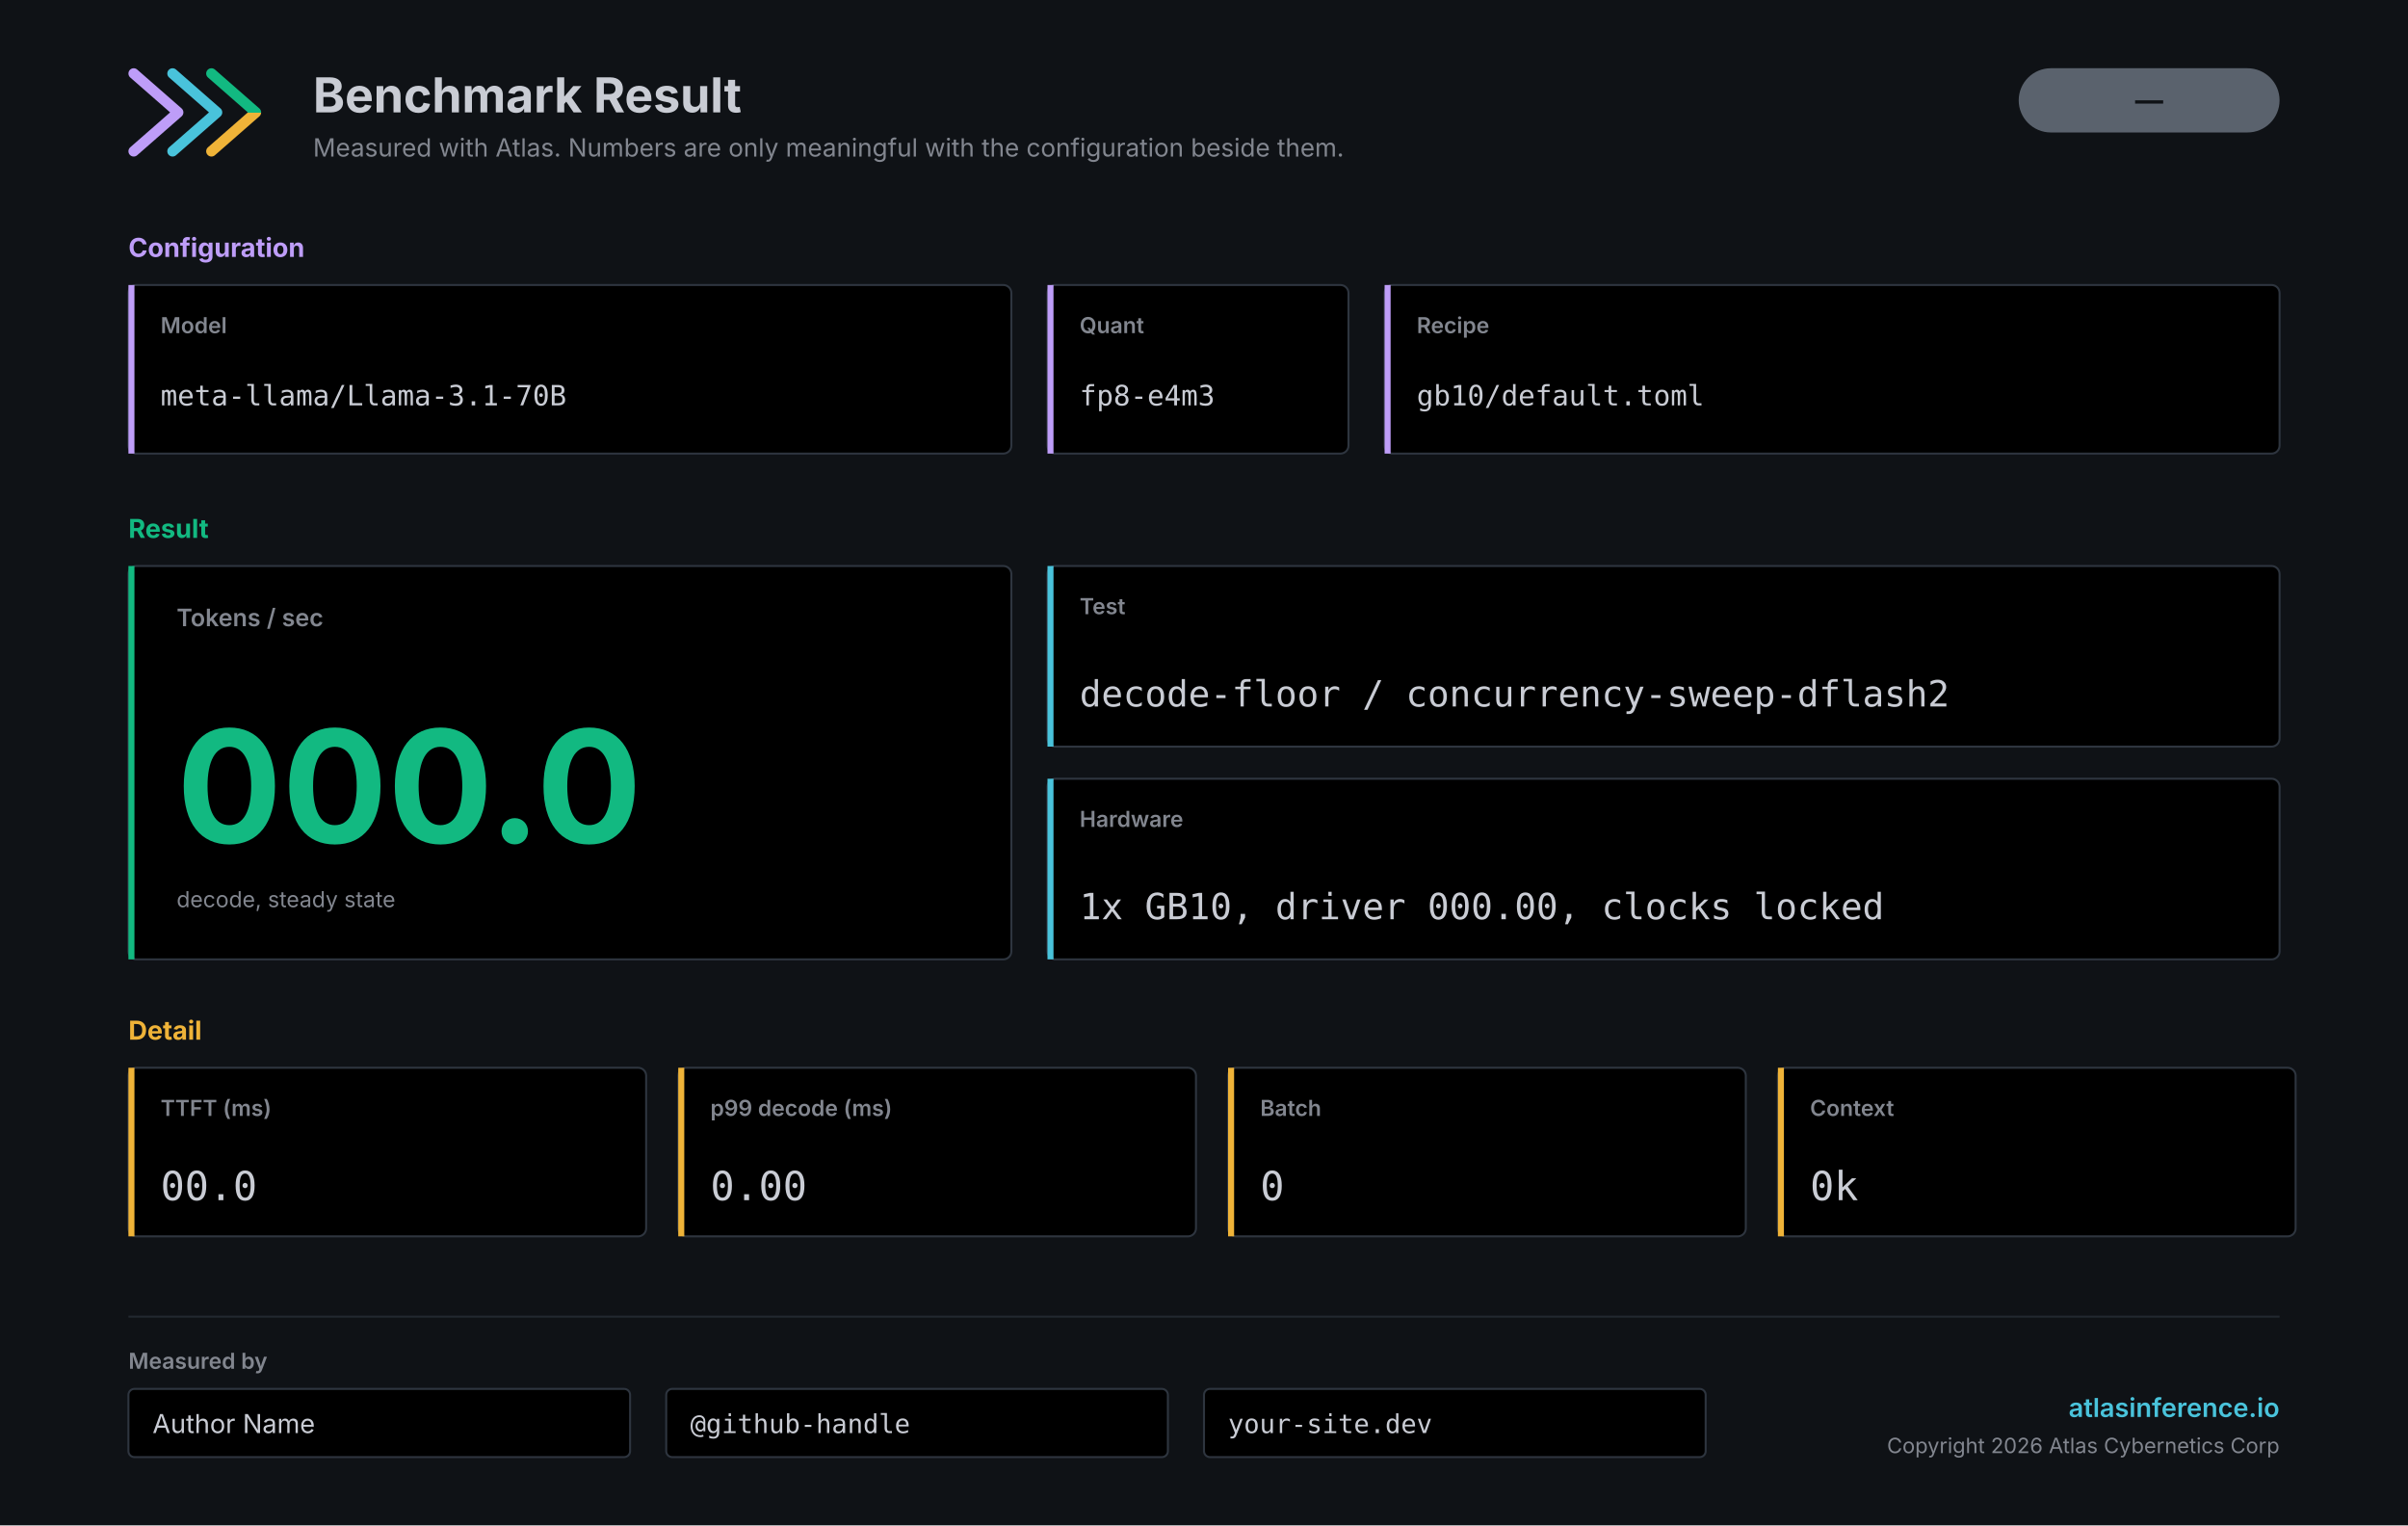
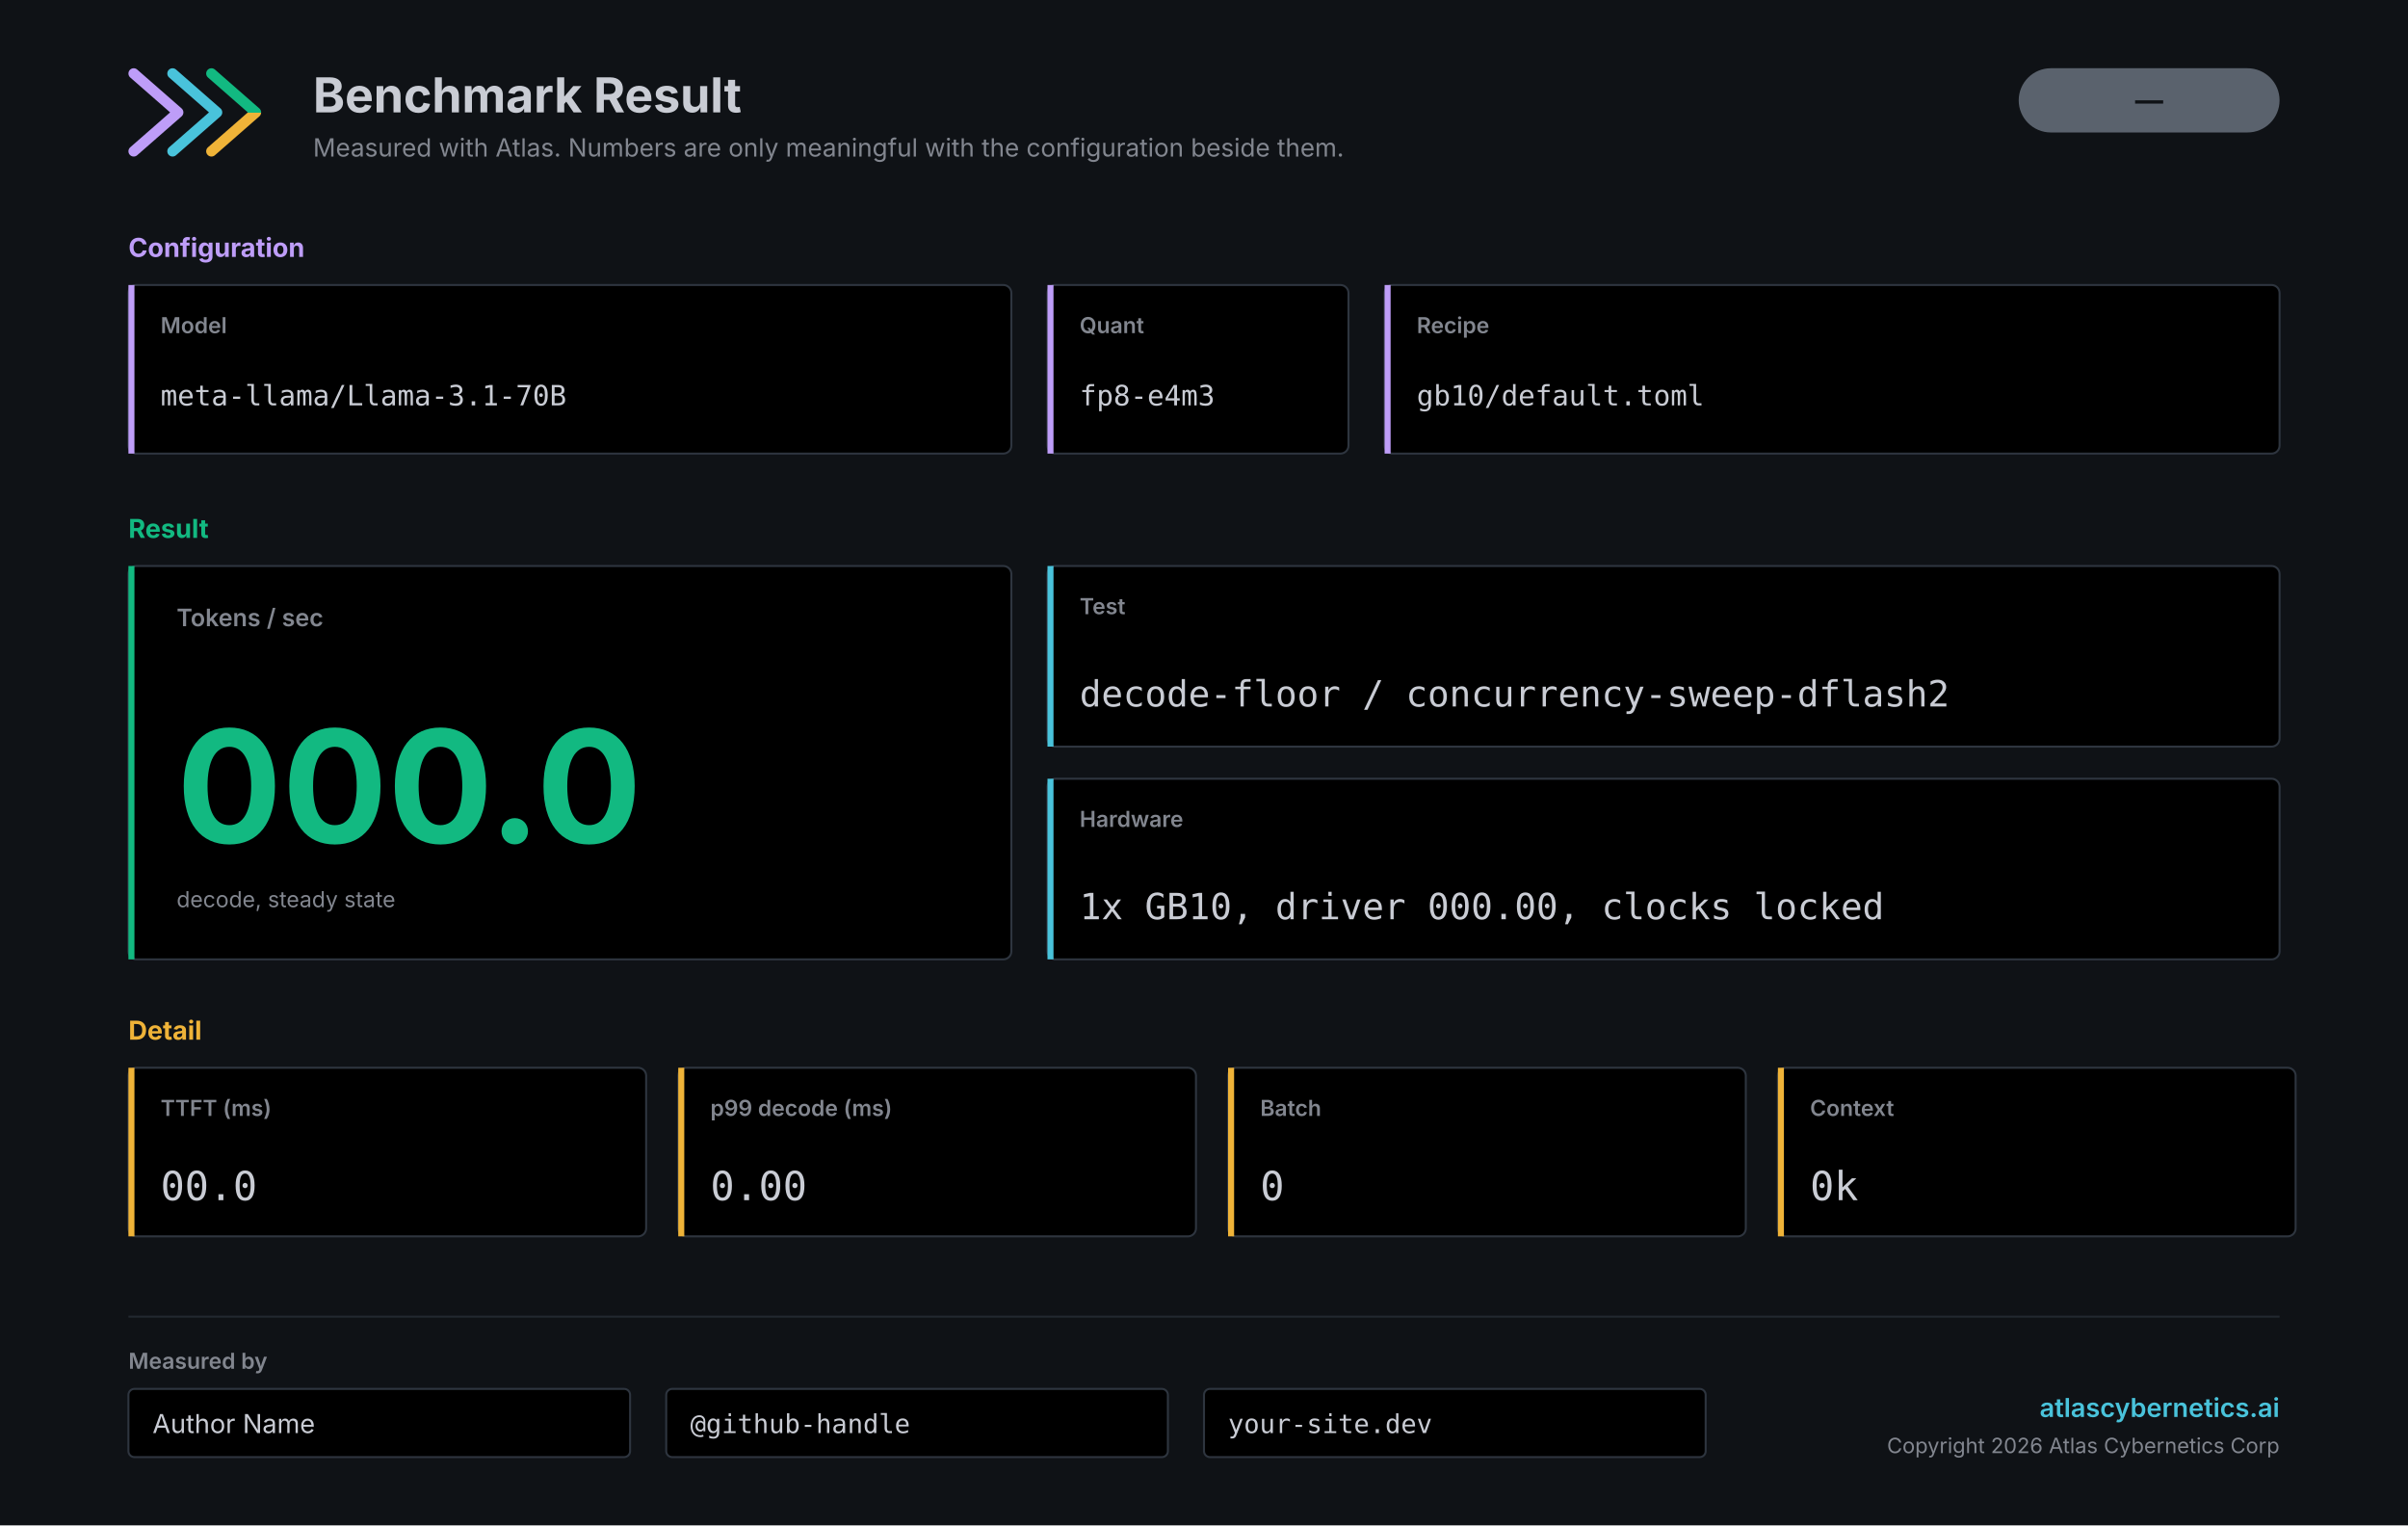
<svg xmlns="http://www.w3.org/2000/svg" xmlns:xlink="http://www.w3.org/1999/xlink" viewBox="0 0 1200 760" width="1200" height="760" font-family="Inter, ui-sans-serif, system-ui, Segoe UI, Helvetica, Arial, sans-serif" role="img" aria-label="Atlas benchmark result card">
  <defs>
    <linearGradient id="atlasGoldCut" x1="0" y1="0" x2="0" y2="1">
      <stop offset="0.5" stop-color="#12B981" />
      <stop offset="0.5" stop-color="#EFB338" />
    </linearGradient>
    <linearGradient id="fadeR" x1="0" y1="0" x2="1" y2="0">
      <stop offset="0" stop-color="#000000" stop-opacity="0" />
      <stop offset="0.85" stop-color="#000000" stop-opacity="1" />
    </linearGradient>
    <clipPath id="clip-model">
      <rect x="80" y="143" width="414" height="82" />
    </clipPath>
    <clipPath id="clip-quant">
      <rect x="538" y="143" width="126" height="82" />
    </clipPath>
    <clipPath id="clip-recipe">
      <rect x="706" y="143" width="424" height="82" />
    </clipPath>
    <clipPath id="clip-toks">
      <rect x="88" y="283" width="404" height="194" />
    </clipPath>
    <clipPath id="clip-test">
      <rect x="538" y="283" width="588" height="88" />
    </clipPath>
    <clipPath id="clip-hardware">
      <rect x="538" y="389" width="588" height="88" />
    </clipPath>
    <clipPath id="clip-m1">
      <rect x="80" y="533" width="226" height="82" />
    </clipPath>
    <clipPath id="clip-m2">
      <rect x="354" y="533" width="226" height="82" />
    </clipPath>
    <clipPath id="clip-m3">
      <rect x="628" y="533" width="226" height="82" />
    </clipPath>
    <clipPath id="clip-m4">
      <rect x="902" y="533" width="226" height="82" />
    </clipPath>
    <clipPath id="clip-author">
      <rect x="76" y="693" width="230" height="32" />
    </clipPath>
    <clipPath id="clip-handle">
      <rect x="344" y="693" width="230" height="32" />
    </clipPath>
    <clipPath id="clip-site">
      <rect x="612" y="693" width="230" height="32" />
    </clipPath>
    <clipPath id="clip-verdict">
      <rect x="1010" y="34" width="122" height="32" />
    </clipPath>
  </defs>
  <rect width="1200" height="760" fill="#0F1216" />
  <g transform="translate(64 34) scale(0.06918)">
    <g fill="none" stroke-width="76" stroke-linecap="round" stroke-linejoin="round">
      <path d="M38 38L358 318L38 598" stroke="#BE9DF8" />
      <path d="M318 38L638 318L318 598" stroke="#49C3DB" />
      <path d="M598 38L918 318L598 598" stroke="url(#atlasGoldCut)" />
    </g>
  </g>
  <text x="156" y="56" font-size="24" fill="#C9CCD4" font-weight="650">Benchmark Result</text>
  <text x="156" y="78" font-size="12.5" fill="#82868F">Measured with Atlas. Numbers are only meaningful with the configuration beside them.</text>
  <g id="field-verdict">
    <rect id="verdict-chip" x="1006" y="34" width="130" height="32" rx="16" fill="#5A626D" />
    <text x="1071" y="55" font-size="14" font-weight="700" fill="#0F1216" text-anchor="middle" letter-spacing="1.5" clip-path="url(#clip-verdict)" id="value-verdict">—</text>
  </g>
  <text x="64" y="128" font-size="13" fill="#BE9DF8" font-weight="650">Configuration</text>
  <g id="field-model">
    <rect x="64" y="142" width="440" height="84" rx="4" fill="#000000" stroke="#2E353F" stroke-width="1" />
    <rect x="64" y="142" width="3" height="84" fill="#BE9DF8" />
    <text x="80" y="166" font-size="11" fill="#82868F" font-weight="600" id="label-model">Model</text>
    <text x="80" y="202" font-size="14" fill="#C9CCD4" font-family="ui-mono, ui-monospace, SFMono-Regular, Menlo, monospace" clip-path="url(#clip-model)" id="value-model">meta-llama/Llama-3.1-70B</text>
    <rect x="456" y="143" width="38" height="82" fill="url(#fadeR)" />
  </g>
  <g id="field-quant">
    <rect x="522" y="142" width="150" height="84" rx="4" fill="#000000" stroke="#2E353F" stroke-width="1" />
    <rect x="522" y="142" width="3" height="84" fill="#BE9DF8" />
    <text x="538" y="166" font-size="11" fill="#82868F" font-weight="600" id="label-quant">Quant</text>
    <text x="538" y="202" font-size="14" fill="#C9CCD4" font-family="ui-mono, ui-monospace, SFMono-Regular, Menlo, monospace" clip-path="url(#clip-quant)" id="value-quant">fp8-e4m3</text>
    <rect x="630" y="143" width="34" height="82" fill="url(#fadeR)" />
  </g>
  <g id="field-recipe">
    <rect x="690" y="142" width="446" height="84" rx="4" fill="#000000" stroke="#2E353F" stroke-width="1" />
    <rect x="690" y="142" width="3" height="84" fill="#BE9DF8" />
    <text x="706" y="166" font-size="11" fill="#82868F" font-weight="600" id="label-recipe">Recipe</text>
    <text x="706" y="202" font-size="14" fill="#C9CCD4" font-family="ui-mono, ui-monospace, SFMono-Regular, Menlo, monospace" clip-path="url(#clip-recipe)" id="value-recipe">gb10/default.toml</text>
    <rect x="1092" y="143" width="38" height="82" fill="url(#fadeR)" />
  </g>
  <text x="64" y="268" font-size="13" fill="#12B981" font-weight="650">Result</text>
  <g id="field-toks">
    <rect x="64" y="282" width="440" height="196" rx="4" fill="#000000" stroke="#2E353F" stroke-width="1" />
    <rect x="64" y="282" width="3" height="196" fill="#12B981" />
    <text x="88" y="312" font-size="12" fill="#82868F" font-weight="600" clip-path="url(#clip-toks)" id="label-toks">Tokens / sec</text>
    <text x="88" y="420" font-size="78" fill="#12B981" font-weight="700" clip-path="url(#clip-toks)" id="value-toks">000.0</text>
    <text x="88" y="452" font-size="11" fill="#82868F" clip-path="url(#clip-toks)" id="note-toks">decode, steady state</text>
    <rect x="454" y="283" width="38" height="194" fill="url(#fadeR)" />
  </g>
  <g id="field-test">
    <rect x="522" y="282" width="614" height="90" rx="4" fill="#000000" stroke="#2E353F" stroke-width="1" />
    <rect x="522" y="282" width="3" height="90" fill="#49C3DB" />
    <text x="538" y="306" font-size="11" fill="#82868F" font-weight="600" id="label-test">Test</text>
    <text x="538" y="352" font-size="18" fill="#C9CCD4" font-family="ui-mono, ui-monospace, SFMono-Regular, Menlo, monospace" clip-path="url(#clip-test)" id="value-test">decode-floor / concurrency-sweep-dflash2</text>
    <rect x="1088" y="283" width="38" height="88" fill="url(#fadeR)" />
  </g>
  <g id="field-hardware">
    <rect x="522" y="388" width="614" height="90" rx="4" fill="#000000" stroke="#2E353F" stroke-width="1" />
    <rect x="522" y="388" width="3" height="90" fill="#49C3DB" />
    <text x="538" y="412" font-size="11" fill="#82868F" font-weight="600" id="label-hardware">Hardware</text>
    <text x="538" y="458" font-size="18" fill="#C9CCD4" font-family="ui-mono, ui-monospace, SFMono-Regular, Menlo, monospace" clip-path="url(#clip-hardware)" id="value-hardware">1x GB10, driver 000.00, clocks locked</text>
    <rect x="1088" y="389" width="38" height="88" fill="url(#fadeR)" />
  </g>
  <text x="64" y="518" font-size="13" fill="#EFB338" font-weight="650">Detail</text>
  <g id="field-m1">
    <rect x="64" y="532" width="258" height="84" rx="4" fill="#000000" stroke="#2E353F" stroke-width="1" />
    <rect x="64" y="532" width="3" height="84" fill="#EFB338" />
    <text x="80" y="556" font-size="11" fill="#82868F" font-weight="600" clip-path="url(#clip-m1)" id="label-m1">TTFT (ms)</text>
    <text x="80" y="598" font-size="20" fill="#C9CCD4" font-family="ui-mono, ui-monospace, SFMono-Regular, Menlo, monospace" clip-path="url(#clip-m1)" id="value-m1">00.0</text>
    <rect x="276" y="533" width="30" height="82" fill="url(#fadeR)" />
  </g>
  <g id="field-m2">
    <rect x="338" y="532" width="258" height="84" rx="4" fill="#000000" stroke="#2E353F" stroke-width="1" />
    <rect x="338" y="532" width="3" height="84" fill="#EFB338" />
    <text x="354" y="556" font-size="11" fill="#82868F" font-weight="600" clip-path="url(#clip-m2)" id="label-m2">p99 decode (ms)</text>
    <text x="354" y="598" font-size="20" fill="#C9CCD4" font-family="ui-mono, ui-monospace, SFMono-Regular, Menlo, monospace" clip-path="url(#clip-m2)" id="value-m2">0.00</text>
    <rect x="550" y="533" width="30" height="82" fill="url(#fadeR)" />
  </g>
  <g id="field-m3">
    <rect x="612" y="532" width="258" height="84" rx="4" fill="#000000" stroke="#2E353F" stroke-width="1" />
    <rect x="612" y="532" width="3" height="84" fill="#EFB338" />
    <text x="628" y="556" font-size="11" fill="#82868F" font-weight="600" clip-path="url(#clip-m3)" id="label-m3">Batch</text>
    <text x="628" y="598" font-size="20" fill="#C9CCD4" font-family="ui-mono, ui-monospace, SFMono-Regular, Menlo, monospace" clip-path="url(#clip-m3)" id="value-m3">0</text>
    <rect x="824" y="533" width="30" height="82" fill="url(#fadeR)" />
  </g>
  <g id="field-m4">
    <rect x="886" y="532" width="258" height="84" rx="4" fill="#000000" stroke="#2E353F" stroke-width="1" />
    <rect x="886" y="532" width="3" height="84" fill="#EFB338" />
    <text x="902" y="556" font-size="11" fill="#82868F" font-weight="600" clip-path="url(#clip-m4)" id="label-m4">Context</text>
    <text x="902" y="598" font-size="20" fill="#C9CCD4" font-family="ui-mono, ui-monospace, SFMono-Regular, Menlo, monospace" clip-path="url(#clip-m4)" id="value-m4">0k</text>
    <rect x="1098" y="533" width="30" height="82" fill="url(#fadeR)" />
  </g>
  <line x1="64" y1="656" x2="1136" y2="656" stroke="#22282F" />
  <text x="64" y="682" font-size="11" fill="#82868F" font-weight="600">Measured by</text>
  <g id="field-author">
    <rect x="64" y="692" width="250" height="34" rx="3" fill="#000000" stroke="#2E353F" stroke-width="1" />
    <text x="76" y="714" font-size="13" fill="#C9CCD4" clip-path="url(#clip-author)" id="value-author">Author Name</text>
    <rect x="276" y="693" width="30" height="32" fill="url(#fadeR)" />
  </g>
  <g id="field-handle">
    <rect x="332" y="692" width="250" height="34" rx="3" fill="#000000" stroke="#2E353F" stroke-width="1" />
    <text x="344" y="714" font-size="13" fill="#C9CCD4" font-family="ui-mono, ui-monospace, SFMono-Regular, Menlo, monospace" clip-path="url(#clip-handle)" id="value-handle">@github-handle</text>
    <rect x="544" y="693" width="30" height="32" fill="url(#fadeR)" />
  </g>
  <g id="field-site">
    <rect x="600" y="692" width="250" height="34" rx="3" fill="#000000" stroke="#2E353F" stroke-width="1" />
    <text x="612" y="714" font-size="13" fill="#C9CCD4" font-family="ui-mono, ui-monospace, SFMono-Regular, Menlo, monospace" clip-path="url(#clip-site)" id="value-site">your-site.dev</text>
    <rect x="812" y="693" width="30" height="32" fill="url(#fadeR)" />
  </g>
-   <a href="https://atlasinference.io" xlink:href="https://atlasinference.io" target="_blank" rel="noopener">
-     <text x="1136" y="706" font-size="13" fill="#49C3DB" font-weight="600" text-anchor="end">atlasinference.io</text>
+   <a href="https://atlascybernetics.ai" xlink:href="https://atlascybernetics.ai" target="_blank" rel="noopener">
+     <text x="1136" y="706" font-size="13" fill="#49C3DB" font-weight="600" text-anchor="end">atlascybernetics.ai</text>
  </a>
  <text x="1136" y="724" font-size="10.5" fill="#82868F" text-anchor="end">Copyright 2026 Atlas Cybernetics Corp</text>
</svg>
